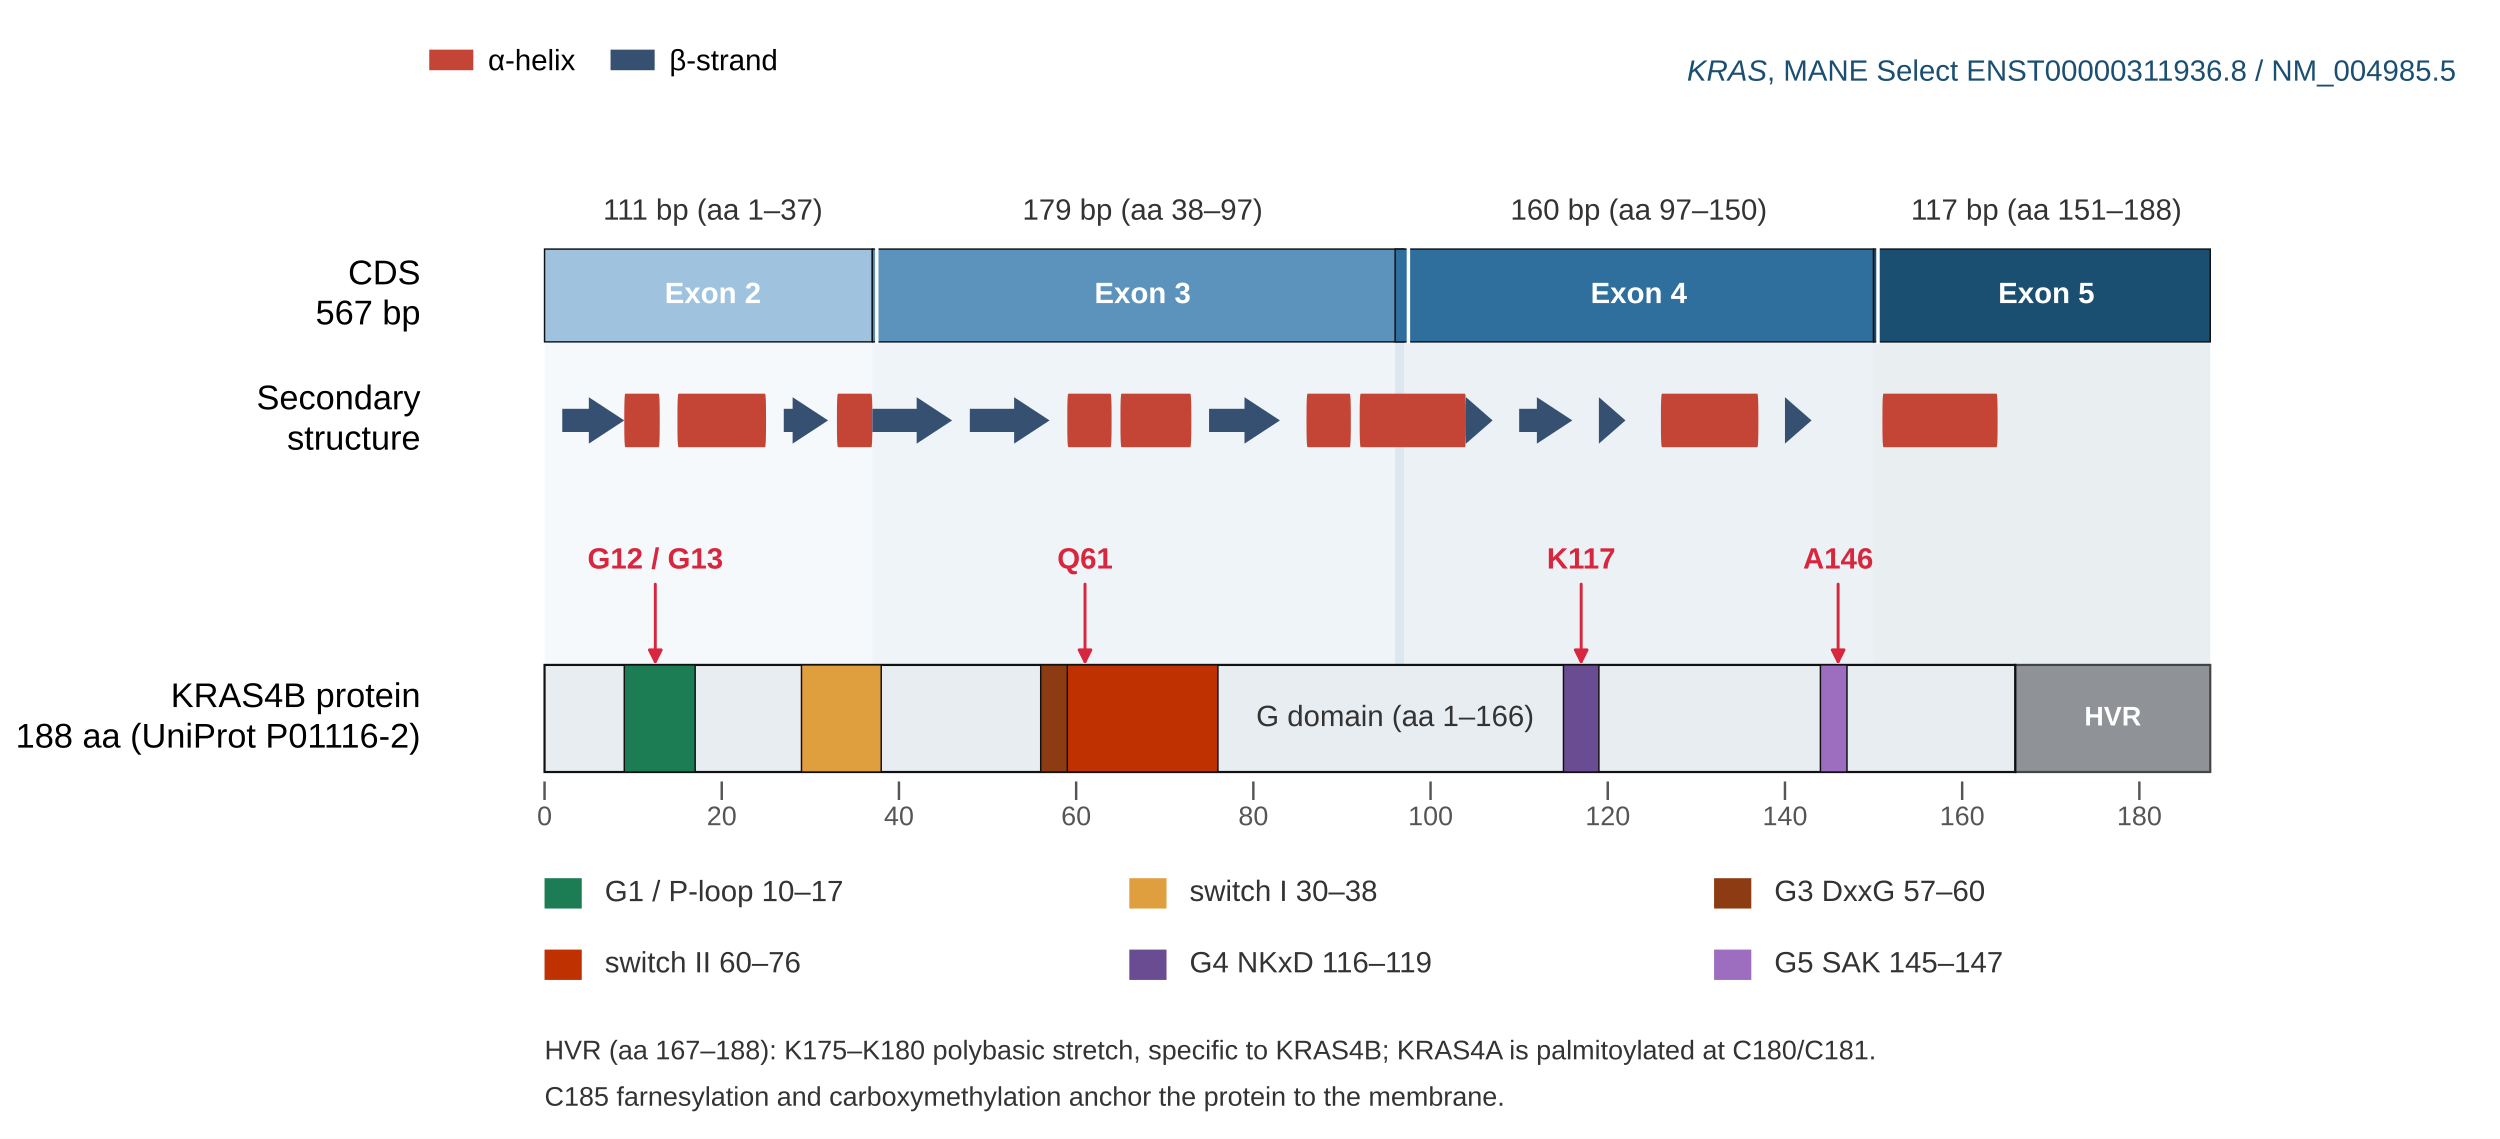
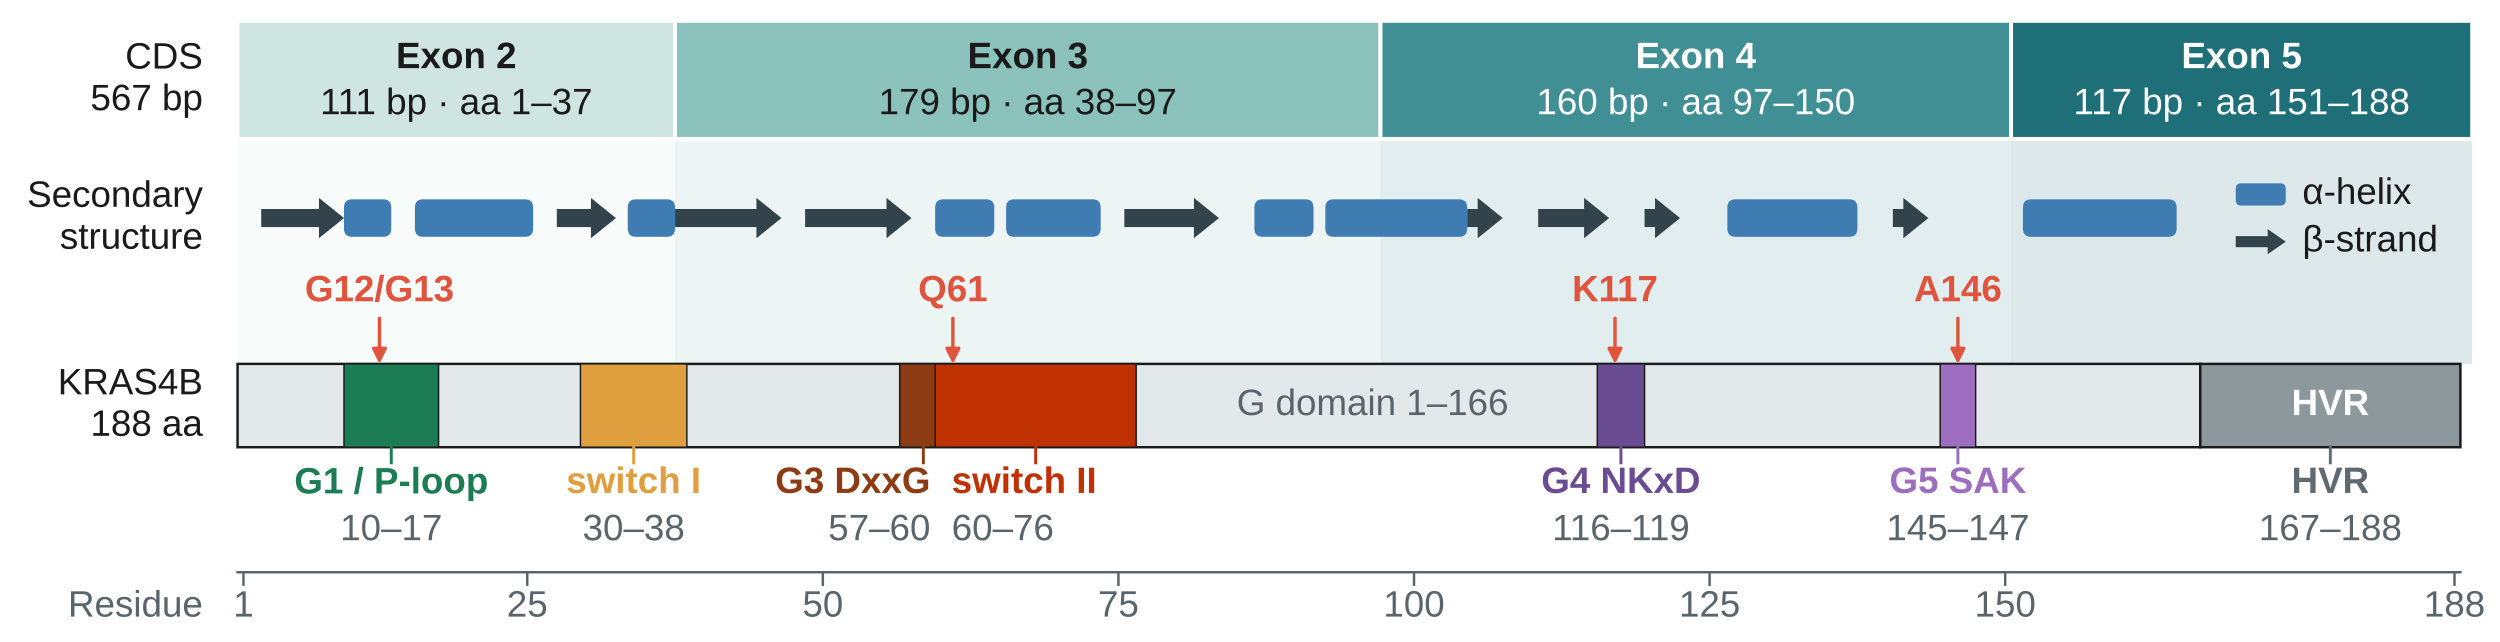
- <svg xmlns="http://www.w3.org/2000/svg" width="510.236pt" height="232.441pt" viewBox="0 0 510.236 232.441" version="1.1">
+ <svg xmlns="http://www.w3.org/2000/svg" width="510.236pt" height="130.961pt" viewBox="0 0 510.236 130.961" version="1.1">
  <defs>
    <style type="text/css">*{stroke-linejoin: round; stroke-linecap: butt}</style>
  </defs>
  <g id="figure_1">
    <g id="patch_1">
-       <path d="M 0 232.441  L 510.236 232.441  L 510.236 0  L 0 0  z " style="fill: #ffffff" />
+       <path d="M 0 130.961  L 510.236 130.961  L 510.236 0  L 0 0  z " style="fill: #ffffff" />
    </g>
    <g id="axes_1">
      <g id="patch_2">
-         <path d="M 111.138 69.778  L 178.045 69.778  L 178.045 50.837  L 111.138 50.837  z " clip-path="url(#pcead708396)" style="fill: #9fc3de; stroke: #111111; stroke-width: 0.3; stroke-linejoin: miter" />
+         <path d="M 48.486 28.346  L 137.772 28.346  L 137.772 74.268  L 48.486 74.268  z " clip-path="url(#p34d4dc06d6)" style="fill: #cfe5e2; opacity: 0.16" />
      </g>
      <g id="patch_3">
-         <path d="M 178.045 69.778  L 286.544 69.778  L 286.544 50.837  L 178.045 50.837  z " clip-path="url(#pcead708396)" style="fill: #5b93bd; stroke: #111111; stroke-width: 0.3; stroke-linejoin: miter" />
+         <path d="M 137.772 28.346  L 281.755 28.346  L 281.755 74.268  L 137.772 74.268  z " clip-path="url(#p34d4dc06d6)" style="fill: #8cc2bc; opacity: 0.16" />
      </g>
      <g id="patch_4">
-         <path d="M 284.735 69.778  L 382.384 69.778  L 382.384 50.837  L 284.735 50.837  z " clip-path="url(#pcead708396)" style="fill: #2e6f9e; stroke: #111111; stroke-width: 0.3; stroke-linejoin: miter" />
+         <path d="M 281.755 28.346  L 410.455 28.346  L 410.455 74.268  L 281.755 74.268  z " clip-path="url(#p34d4dc06d6)" style="fill: #3f8f95; opacity: 0.16" />
      </g>
      <g id="patch_5">
-         <path d="M 382.384 69.778  L 451.1 69.778  L 451.1 50.837  L 382.384 50.837  z " clip-path="url(#pcead708396)" style="fill: #1b4f72; stroke: #111111; stroke-width: 0.3; stroke-linejoin: miter" />
+         <path d="M 410.455 28.346  L 504.567 28.346  L 504.567 74.268  L 410.455 74.268  z " clip-path="url(#p34d4dc06d6)" style="fill: #1f6f78; opacity: 0.16" />
      </g>
      <g id="patch_6">
-         <path d="M 111.138 69.778  L 178.045 69.778  L 178.045 135.708  L 111.138 135.708  z " clip-path="url(#pcead708396)" style="fill: #9fc3de; opacity: 0.1" />
+         <path d="M 48.486 4.252  L 137.772 4.252  L 137.772 28.346  L 48.486 28.346  z " clip-path="url(#p34d4dc06d6)" style="fill: #cfe5e2; stroke: #ffffff; stroke-width: 0.8; stroke-linejoin: miter" />
      </g>
      <g id="patch_7">
-         <path d="M 178.045 69.778  L 286.544 69.778  L 286.544 135.708  L 178.045 135.708  z " clip-path="url(#pcead708396)" style="fill: #5b93bd; opacity: 0.1" />
+         <path d="M 137.772 4.252  L 281.755 4.252  L 281.755 28.346  L 137.772 28.346  z " clip-path="url(#p34d4dc06d6)" style="fill: #8cc2bc; stroke: #ffffff; stroke-width: 0.8; stroke-linejoin: miter" />
      </g>
      <g id="patch_8">
-         <path d="M 284.735 69.778  L 382.384 69.778  L 382.384 135.708  L 284.735 135.708  z " clip-path="url(#pcead708396)" style="fill: #2e6f9e; opacity: 0.1" />
+         <path d="M 281.755 4.252  L 410.455 4.252  L 410.455 28.346  L 281.755 28.346  z " clip-path="url(#p34d4dc06d6)" style="fill: #3f8f95; stroke: #ffffff; stroke-width: 0.8; stroke-linejoin: miter" />
      </g>
      <g id="patch_9">
-         <path d="M 382.384 69.778  L 451.1 69.778  L 451.1 135.708  L 382.384 135.708  z " clip-path="url(#pcead708396)" style="fill: #1b4f72; opacity: 0.1" />
+         <path d="M 410.455 4.252  L 504.567 4.252  L 504.567 28.346  L 410.455 28.346  z " clip-path="url(#p34d4dc06d6)" style="fill: #1f6f78; stroke: #ffffff; stroke-width: 0.8; stroke-linejoin: miter" />
      </g>
      <g id="patch_10">
-         <path d="M 127.412 85.805  L 120.179 90.541  L 120.179 88.173  L 114.754 88.173  L 114.754 83.438  L 120.179 83.438  L 120.179 81.07  z " clip-path="url(#pcead708396)" style="fill: #355070" />
+         <path d="M 70.204 44.504  L 65.102 40.394  L 65.102 42.661  L 53.312 42.661  L 53.312 46.346  L 65.102 46.346  L 65.102 48.614  z " clip-path="url(#p34d4dc06d6)" style="fill: #33434c" />
      </g>
      <g id="patch_11">
-         <path d="M 127.629 91.269  L 134.429 91.269  Q 134.646 91.269 134.646 86.898  L 134.646 84.712  Q 134.646 80.341 134.429 80.341  L 127.629 80.341  Q 127.412 80.341 127.412 84.712  L 127.412 86.898  Q 127.412 91.269 127.629 91.269  z " clip-path="url(#pcead708396)" style="fill: #c44536" />
+         <path d="M 71.905 40.677  L 78.156 40.677  Q 79.857 40.677 79.857 42.378  L 79.857 46.63  Q 79.857 48.331 78.156 48.331  L 71.905 48.331  Q 70.204 48.331 70.204 46.63  L 70.204 42.378  Q 70.204 40.677 71.905 40.677  z " clip-path="url(#p34d4dc06d6)" style="fill: #3e7cb1" />
      </g>
      <g id="patch_12">
-         <path d="M 138.479 91.269  L 156.128 91.269  Q 156.345 91.269 156.345 86.898  L 156.345 84.712  Q 156.345 80.341 156.128 80.341  L 138.479 80.341  Q 138.262 80.341 138.262 84.712  L 138.262 86.898  Q 138.262 91.269 138.479 91.269  z " clip-path="url(#pcead708396)" style="fill: #c44536" />
+         <path d="M 86.384 40.677  L 107.113 40.677  Q 108.814 40.677 108.814 42.378  L 108.814 46.63  Q 108.814 48.331 107.113 48.331  L 86.384 48.331  Q 84.683 48.331 84.683 46.63  L 84.683 42.378  Q 84.683 40.677 86.384 40.677  z " clip-path="url(#p34d4dc06d6)" style="fill: #3e7cb1" />
      </g>
      <g id="patch_13">
-         <path d="M 169.004 85.805  L 161.77 90.541  L 161.77 88.173  L 159.962 88.173  L 159.962 83.438  L 161.77 83.438  L 161.77 81.07  z " clip-path="url(#pcead708396)" style="fill: #355070" />
+         <path d="M 125.706 44.504  L 120.604 40.394  L 120.604 42.661  L 113.64 42.661  L 113.64 46.346  L 120.604 46.346  L 120.604 48.614  z " clip-path="url(#p34d4dc06d6)" style="fill: #33434c" />
      </g>
      <g id="patch_14">
-         <path d="M 171.029 91.269  L 177.828 91.269  Q 178.045 91.269 178.045 86.898  L 178.045 84.712  Q 178.045 80.341 177.828 80.341  L 171.029 80.341  Q 170.812 80.341 170.812 84.712  L 170.812 86.898  Q 170.812 91.269 171.029 91.269  z " clip-path="url(#pcead708396)" style="fill: #c44536" />
+         <path d="M 129.82 40.677  L 136.071 40.677  Q 137.772 40.677 137.772 42.378  L 137.772 46.63  Q 137.772 48.331 136.071 48.331  L 129.82 48.331  Q 128.119 48.331 128.119 46.63  L 128.119 42.378  Q 128.119 40.677 129.82 40.677  z " clip-path="url(#p34d4dc06d6)" style="fill: #3e7cb1" />
      </g>
      <g id="patch_15">
-         <path d="M 194.32 85.805  L 187.087 90.541  L 187.087 88.173  L 178.045 88.173  L 178.045 83.438  L 187.087 83.438  L 187.087 81.07  z " clip-path="url(#pcead708396)" style="fill: #355070" />
+         <path d="M 159.49 44.504  L 154.387 40.394  L 154.387 42.661  L 137.772 42.661  L 137.772 46.346  L 154.387 46.346  L 154.387 48.614  z " clip-path="url(#p34d4dc06d6)" style="fill: #33434c" />
      </g>
      <g id="patch_16">
-         <path d="M 214.211 85.805  L 206.978 90.541  L 206.978 88.173  L 197.936 88.173  L 197.936 83.438  L 206.978 83.438  L 206.978 81.07  z " clip-path="url(#pcead708396)" style="fill: #355070" />
+         <path d="M 186.034 44.504  L 180.932 40.394  L 180.932 42.661  L 164.316 42.661  L 164.316 46.346  L 180.932 46.346  L 180.932 48.614  z " clip-path="url(#p34d4dc06d6)" style="fill: #33434c" />
      </g>
      <g id="patch_17">
-         <path d="M 218.045 91.269  L 226.652 91.269  Q 226.869 91.269 226.869 86.898  L 226.869 84.712  Q 226.869 80.341 226.652 80.341  L 218.045 80.341  Q 217.828 80.341 217.828 84.712  L 217.828 86.898  Q 217.828 91.269 218.045 91.269  z " clip-path="url(#pcead708396)" style="fill: #c44536" />
+         <path d="M 192.561 40.677  L 201.225 40.677  Q 202.926 40.677 202.926 42.378  L 202.926 46.63  Q 202.926 48.331 201.225 48.331  L 192.561 48.331  Q 190.86 48.331 190.86 46.63  L 190.86 42.378  Q 190.86 40.677 192.561 40.677  z " clip-path="url(#p34d4dc06d6)" style="fill: #3e7cb1" />
      </g>
      <g id="patch_18">
-         <path d="M 228.895 91.269  L 242.927 91.269  Q 243.144 91.269 243.144 86.898  L 243.144 84.712  Q 243.144 80.341 242.927 80.341  L 228.895 80.341  Q 228.678 80.341 228.678 84.712  L 228.678 86.898  Q 228.678 91.269 228.895 91.269  z " clip-path="url(#pcead708396)" style="fill: #c44536" />
+         <path d="M 207.04 40.677  L 222.943 40.677  Q 224.644 40.677 224.644 42.378  L 224.644 46.63  Q 224.644 48.331 222.943 48.331  L 207.04 48.331  Q 205.339 48.331 205.339 46.63  L 205.339 42.378  Q 205.339 40.677 207.04 40.677  z " clip-path="url(#p34d4dc06d6)" style="fill: #3e7cb1" />
      </g>
      <g id="patch_19">
-         <path d="M 261.227 85.805  L 253.994 90.541  L 253.994 88.173  L 246.761 88.173  L 246.761 83.438  L 253.994 83.438  L 253.994 81.07  z " clip-path="url(#pcead708396)" style="fill: #355070" />
+         <path d="M 248.775 44.504  L 243.673 40.394  L 243.673 42.661  L 229.47 42.661  L 229.47 46.346  L 243.673 46.346  L 243.673 48.614  z " clip-path="url(#p34d4dc06d6)" style="fill: #33434c" />
      </g>
      <g id="patch_20">
-         <path d="M 266.869 91.269  L 275.477 91.269  Q 275.694 91.269 275.694 86.898  L 275.694 84.712  Q 275.694 80.341 275.477 80.341  L 266.869 80.341  Q 266.652 80.341 266.652 84.712  L 266.652 86.898  Q 266.652 91.269 266.869 91.269  z " clip-path="url(#pcead708396)" style="fill: #c44536" />
+         <path d="M 257.716 40.677  L 266.38 40.677  Q 268.08 40.677 268.08 42.378  L 268.08 46.63  Q 268.08 48.331 266.38 48.331  L 257.716 48.331  Q 256.015 48.331 256.015 46.63  L 256.015 42.378  Q 256.015 40.677 257.716 40.677  z " clip-path="url(#p34d4dc06d6)" style="fill: #3e7cb1" />
      </g>
      <g id="patch_21">
-         <path d="M 277.719 91.269  L 298.985 91.269  Q 299.202 91.269 299.202 86.898  L 299.202 84.712  Q 299.202 80.341 298.985 80.341  L 277.719 80.341  Q 277.502 80.341 277.502 84.712  L 277.502 86.898  Q 277.502 91.269 277.719 91.269  z " clip-path="url(#pcead708396)" style="fill: #c44536" />
+         <path d="M 272.194 40.677  L 297.75 40.677  Q 299.451 40.677 299.451 42.378  L 299.451 46.63  Q 299.451 48.331 297.75 48.331  L 272.194 48.331  Q 270.494 48.331 270.494 46.63  L 270.494 42.378  Q 270.494 40.677 272.194 40.677  z " clip-path="url(#p34d4dc06d6)" style="fill: #3e7cb1" />
      </g>
      <g id="patch_22">
-         <path d="M 304.627 85.805  L 299.202 90.541  L 299.202 88.173  L 299.202 88.173  L 299.202 83.438  L 299.202 83.438  L 299.202 81.07  z " clip-path="url(#pcead708396)" style="fill: #355070" />
+         <path d="M 306.691 44.504  L 301.588 40.394  L 301.588 42.661  L 299.451 42.661  L 299.451 46.346  L 301.588 46.346  L 301.588 48.614  z " clip-path="url(#p34d4dc06d6)" style="fill: #33434c" />
      </g>
      <g id="patch_23">
-         <path d="M 320.901 85.805  L 313.668 90.541  L 313.668 88.173  L 310.052 88.173  L 310.052 83.438  L 313.668 83.438  L 313.668 81.07  z " clip-path="url(#pcead708396)" style="fill: #355070" />
+         <path d="M 328.409 44.504  L 323.306 40.394  L 323.306 42.661  L 313.93 42.661  L 313.93 46.346  L 323.306 46.346  L 323.306 48.614  z " clip-path="url(#p34d4dc06d6)" style="fill: #33434c" />
      </g>
      <g id="patch_24">
-         <path d="M 331.751 85.805  L 326.326 90.541  L 326.326 88.173  L 326.326 88.173  L 326.326 83.438  L 326.326 83.438  L 326.326 81.07  z " clip-path="url(#pcead708396)" style="fill: #355070" />
+         <path d="M 342.887 44.504  L 337.785 40.394  L 337.785 42.661  L 335.648 42.661  L 335.648 46.346  L 337.785 46.346  L 337.785 48.614  z " clip-path="url(#p34d4dc06d6)" style="fill: #33434c" />
      </g>
      <g id="patch_25">
-         <path d="M 339.202 91.269  L 358.659 91.269  Q 358.876 91.269 358.876 86.898  L 358.876 84.712  Q 358.876 80.341 358.659 80.341  L 339.202 80.341  Q 338.985 80.341 338.985 84.712  L 338.985 86.898  Q 338.985 91.269 339.202 91.269  z " clip-path="url(#pcead708396)" style="fill: #c44536" />
+         <path d="M 354.241 40.677  L 377.384 40.677  Q 379.084 40.677 379.084 42.378  L 379.084 46.63  Q 379.084 48.331 377.384 48.331  L 354.241 48.331  Q 352.54 48.331 352.54 46.63  L 352.54 42.378  Q 352.54 40.677 354.241 40.677  z " clip-path="url(#p34d4dc06d6)" style="fill: #3e7cb1" />
      </g>
      <g id="patch_26">
-         <path d="M 369.726 85.805  L 364.301 90.541  L 364.301 88.173  L 364.301 88.173  L 364.301 83.438  L 364.301 83.438  L 364.301 81.07  z " clip-path="url(#pcead708396)" style="fill: #355070" />
+         <path d="M 393.563 44.504  L 388.461 40.394  L 388.461 42.661  L 386.324 42.661  L 386.324 46.346  L 388.461 46.346  L 388.461 48.614  z " clip-path="url(#p34d4dc06d6)" style="fill: #33434c" />
      </g>
      <g id="patch_27">
-         <path d="M 384.409 91.269  L 407.483 91.269  Q 407.7 91.269 407.7 86.898  L 407.7 84.712  Q 407.7 80.341 407.483 80.341  L 384.409 80.341  Q 384.192 80.341 384.192 84.712  L 384.192 86.898  Q 384.192 91.269 384.409 91.269  z " clip-path="url(#pcead708396)" style="fill: #c44536" />
+         <path d="M 414.569 40.677  L 442.538 40.677  Q 444.239 40.677 444.239 42.378  L 444.239 46.63  Q 444.239 48.331 442.538 48.331  L 414.569 48.331  Q 412.868 48.331 412.868 46.63  L 412.868 42.378  Q 412.868 40.677 414.569 40.677  z " clip-path="url(#p34d4dc06d6)" style="fill: #3e7cb1" />
      </g>
      <g id="patch_28">
-         <path d="M 111.138 157.563  L 411.317 157.563  L 411.317 135.708  L 111.138 135.708  z " clip-path="url(#pcead708396)" style="fill: #e8edf1; stroke: #111111; stroke-width: 0.45; stroke-linejoin: miter" />
+         <path d="M 457.438 37.417  L 465.375 37.417  Q 466.509 37.417 466.509 38.551  L 466.509 40.819  Q 466.509 41.953 465.375 41.953  L 457.438 41.953  Q 456.304 41.953 456.304 40.819  L 456.304 38.551  Q 456.304 37.417 457.438 37.417  z " clip-path="url(#p34d4dc06d6)" style="fill: #3e7cb1" />
      </g>
      <g id="patch_29">
-         <path d="M 411.317 157.563  L 451.1 157.563  L 451.1 135.708  L 411.317 135.708  z " clip-path="url(#pcead708396)" style="fill: #6f7378; opacity: 0.78; stroke: #111111; stroke-width: 0.45; stroke-linejoin: miter" />
+         <path d="M 466.509 49.323  L 462.824 46.772  L 462.824 48.189  L 456.304 48.189  L 456.304 50.457  L 462.824 50.457  L 462.824 51.874  z " clip-path="url(#p34d4dc06d6)" style="fill: #33434c" />
      </g>
      <g id="patch_30">
-         <path d="M 127.412 157.563  L 141.879 157.563  L 141.879 135.708  L 127.412 135.708  z " clip-path="url(#pcead708396)" style="fill: #1c7c54; stroke: #111111; stroke-width: 0.3; stroke-linejoin: miter" />
+         <path d="M 48.486 74.268  L 449.065 74.268  L 449.065 91.276  L 48.486 91.276  z " clip-path="url(#p34d4dc06d6)" style="fill: #e3e8ea; stroke: #1a1a1a; stroke-width: 0.5; stroke-linejoin: miter" />
      </g>
      <g id="patch_31">
-         <path d="M 163.579 157.563  L 179.853 157.563  L 179.853 135.708  L 163.579 135.708  z " clip-path="url(#pcead708396)" style="fill: #e09f3e; stroke: #111111; stroke-width: 0.3; stroke-linejoin: miter" />
+         <path d="M 449.065 74.268  L 502.154 74.268  L 502.154 91.276  L 449.065 91.276  z " clip-path="url(#p34d4dc06d6)" style="fill: #8c989c; stroke: #1a1a1a; stroke-width: 0.5; stroke-linejoin: miter" />
      </g>
      <g id="patch_32">
-         <path d="M 212.403 157.563  L 219.636 157.563  L 219.636 135.708  L 212.403 135.708  z " clip-path="url(#pcead708396)" style="fill: #8c3b12; stroke: #111111; stroke-width: 0.3; stroke-linejoin: miter" />
+         <path d="M 70.204 74.268  L 89.509 74.268  L 89.509 91.276  L 70.204 91.276  z " clip-path="url(#p34d4dc06d6)" style="fill: #1c7c54; stroke: #1a1a1a; stroke-width: 0.3; stroke-linejoin: miter" />
      </g>
      <g id="patch_33">
-         <path d="M 217.828 157.563  L 248.569 157.563  L 248.569 135.708  L 217.828 135.708  z " clip-path="url(#pcead708396)" style="fill: #bf3100; stroke: #111111; stroke-width: 0.3; stroke-linejoin: miter" />
+         <path d="M 118.467 74.268  L 140.185 74.268  L 140.185 91.276  L 118.467 91.276  z " clip-path="url(#p34d4dc06d6)" style="fill: #e09f3e; stroke: #1a1a1a; stroke-width: 0.3; stroke-linejoin: miter" />
      </g>
      <g id="patch_34">
-         <path d="M 319.093 157.563  L 326.326 157.563  L 326.326 135.708  L 319.093 135.708  z " clip-path="url(#pcead708396)" style="fill: #6a4c93; stroke: #111111; stroke-width: 0.3; stroke-linejoin: miter" />
+         <path d="M 183.621 74.268  L 193.274 74.268  L 193.274 91.276  L 183.621 91.276  z " clip-path="url(#p34d4dc06d6)" style="fill: #8c3b12; stroke: #1a1a1a; stroke-width: 0.3; stroke-linejoin: miter" />
      </g>
      <g id="patch_35">
-         <path d="M 371.534 157.563  L 376.959 157.563  L 376.959 135.708  L 371.534 135.708  z " clip-path="url(#pcead708396)" style="fill: #9d6dbf; stroke: #111111; stroke-width: 0.3; stroke-linejoin: miter" />
+         <path d="M 190.86 74.268  L 231.884 74.268  L 231.884 91.276  L 190.86 91.276  z " clip-path="url(#p34d4dc06d6)" style="fill: #bf3100; stroke: #1a1a1a; stroke-width: 0.3; stroke-linejoin: miter" />
      </g>
      <g id="patch_36">
-         <path d="M 111.138 185.429  L 118.733 185.429  L 118.733 179.236  L 111.138 179.236  z " clip-path="url(#pcead708396)" style="fill: #1c7c54" />
+         <path d="M 325.996 74.268  L 335.648 74.268  L 335.648 91.276  L 325.996 91.276  z " clip-path="url(#p34d4dc06d6)" style="fill: #6a4c93; stroke: #1a1a1a; stroke-width: 0.3; stroke-linejoin: miter" />
      </g>
      <g id="patch_37">
-         <path d="M 230.486 185.429  L 238.081 185.429  L 238.081 179.236  L 230.486 179.236  z " clip-path="url(#pcead708396)" style="fill: #e09f3e" />
+         <path d="M 395.976 74.268  L 403.216 74.268  L 403.216 91.276  L 395.976 91.276  z " clip-path="url(#p34d4dc06d6)" style="fill: #9d6dbf; stroke: #1a1a1a; stroke-width: 0.3; stroke-linejoin: miter" />
+       </g>
+       <g id="line2d_1">
+         <path d="M 79.857 91.276  L 79.857 94.45  " clip-path="url(#p34d4dc06d6)" style="fill: none; stroke: #1c7c54; stroke-width: 0.6; stroke-linecap: square" />
+       </g>
+       <g id="line2d_2">
+         <path d="M 129.326 91.276  L 129.326 94.45  " clip-path="url(#p34d4dc06d6)" style="fill: none; stroke: #e09f3e; stroke-width: 0.6; stroke-linecap: square" />
+       </g>
+       <g id="line2d_3">
+         <path d="M 188.447 91.276  L 188.447 94.45  " clip-path="url(#p34d4dc06d6)" style="fill: none; stroke: #8c3b12; stroke-width: 0.6; stroke-linecap: square" />
+       </g>
+       <g id="line2d_4">
+         <path d="M 211.372 91.276  L 211.372 94.45  " clip-path="url(#p34d4dc06d6)" style="fill: none; stroke: #bf3100; stroke-width: 0.6; stroke-linecap: square" />
+       </g>
+       <g id="line2d_5">
+         <path d="M 330.822 91.276  L 330.822 94.45  " clip-path="url(#p34d4dc06d6)" style="fill: none; stroke: #6a4c93; stroke-width: 0.6; stroke-linecap: square" />
+       </g>
+       <g id="line2d_6">
+         <path d="M 399.596 91.276  L 399.596 94.45  " clip-path="url(#p34d4dc06d6)" style="fill: none; stroke: #9d6dbf; stroke-width: 0.6; stroke-linecap: square" />
+       </g>
+       <g id="line2d_7">
+         <path d="M 475.609 91.276  L 475.609 94.45  " clip-path="url(#p34d4dc06d6)" style="fill: none; stroke: #5e6a70; stroke-width: 0.6; stroke-linecap: square" />
+       </g>
+       <g id="line2d_8">
+         <path d="M 48.486 116.787  L 502.154 116.787  " clip-path="url(#p34d4dc06d6)" style="fill: none; stroke: #59656b; stroke-width: 0.5; stroke-linecap: square" />
+       </g>
+       <g id="line2d_9">
+         <path d="M 49.692 116.787  L 49.692 119.339  " clip-path="url(#p34d4dc06d6)" style="fill: none; stroke: #59656b; stroke-width: 0.5; stroke-linecap: square" />
+       </g>
+       <g id="line2d_10">
+         <path d="M 107.608 116.787  L 107.608 119.339  " clip-path="url(#p34d4dc06d6)" style="fill: none; stroke: #59656b; stroke-width: 0.5; stroke-linecap: square" />
+       </g>
+       <g id="line2d_11">
+         <path d="M 167.936 116.787  L 167.936 119.339  " clip-path="url(#p34d4dc06d6)" style="fill: none; stroke: #59656b; stroke-width: 0.5; stroke-linecap: square" />
+       </g>
+       <g id="line2d_12">
+         <path d="M 228.264 116.787  L 228.264 119.339  " clip-path="url(#p34d4dc06d6)" style="fill: none; stroke: #59656b; stroke-width: 0.5; stroke-linecap: square" />
+       </g>
+       <g id="line2d_13">
+         <path d="M 288.592 116.787  L 288.592 119.339  " clip-path="url(#p34d4dc06d6)" style="fill: none; stroke: #59656b; stroke-width: 0.5; stroke-linecap: square" />
+       </g>
+       <g id="line2d_14">
+         <path d="M 348.92 116.787  L 348.92 119.339  " clip-path="url(#p34d4dc06d6)" style="fill: none; stroke: #59656b; stroke-width: 0.5; stroke-linecap: square" />
+       </g>
+       <g id="line2d_15">
+         <path d="M 409.248 116.787  L 409.248 119.339  " clip-path="url(#p34d4dc06d6)" style="fill: none; stroke: #59656b; stroke-width: 0.5; stroke-linecap: square" />
+       </g>
+       <g id="line2d_16">
+         <path d="M 500.947 116.787  L 500.947 119.339  " clip-path="url(#p34d4dc06d6)" style="fill: none; stroke: #59656b; stroke-width: 0.5; stroke-linecap: square" />
+       </g>
+       <g id="text_1">
+         <text style="fill: #1a1a1a; font: 700 7.5px 'Arial', 'Helvetica', 'DejaVu Sans'; text-anchor: middle" x="93.129" y="13.906" transform="rotate(-0 93.12876 13.90634)">Exon 2</text>
+       </g>
+       <g id="text_2">
+         <text style="fill: #1a1a1a; font: 7.5px 'Arial', 'Helvetica', 'DejaVu Sans'; text-anchor: middle" x="93.129" y="23.309" transform="rotate(-0 93.12876 23.30906)">111 bp · aa 1–37</text>
+       </g>
+       <g id="text_3">
+         <text style="fill: #1a1a1a; font: 700 7.5px 'Arial', 'Helvetica', 'DejaVu Sans'; text-anchor: middle" x="209.763" y="13.906" transform="rotate(-0 209.7632 13.90634)">Exon 3</text>
+       </g>
+       <g id="text_4">
+         <text style="fill: #1a1a1a; font: 7.5px 'Arial', 'Helvetica', 'DejaVu Sans'; text-anchor: middle" x="209.763" y="23.309" transform="rotate(-0 209.7632 23.30906)">179 bp · aa 38–97</text>
+       </g>
+       <g id="text_5">
+         <text style="fill: #ffffff; font: 700 7.5px 'Arial', 'Helvetica', 'DejaVu Sans'; text-anchor: middle" x="346.105" y="13.906" transform="rotate(-0 346.1049 13.90634)">Exon 4</text>
+       </g>
+       <g id="text_6">
+         <text style="fill: #ffffff; font: 7.5px 'Arial', 'Helvetica', 'DejaVu Sans'; text-anchor: middle" x="346.105" y="23.309" transform="rotate(-0 346.1049 23.30906)">160 bp · aa 97–150</text>
+       </g>
+       <g id="text_7">
+         <text style="fill: #ffffff; font: 700 7.5px 'Arial', 'Helvetica', 'DejaVu Sans'; text-anchor: middle" x="457.511" y="13.906" transform="rotate(-0 457.511 13.90634)">Exon 5</text>
+       </g>
+       <g id="text_8">
+         <text style="fill: #ffffff; font: 7.5px 'Arial', 'Helvetica', 'DejaVu Sans'; text-anchor: middle" x="457.511" y="23.309" transform="rotate(-0 457.511 23.30906)">117 bp · aa 151–188</text>
+       </g>
+       <g id="text_9">
+         <text style="fill: #1a1a1a; font: 7.5px 'Arial', 'Helvetica', 'DejaVu Sans'" transform="translate(25.56374 13.98886)">CDS</text>
+         <text style="fill: #1a1a1a; font: 7.5px 'Arial', 'Helvetica', 'DejaVu Sans'" transform="translate(18.46218 22.4873)">567 bp</text>
+       </g>
+       <g id="text_10">
+         <text style="fill: #1a1a1a; font: 7.5px 'Arial', 'Helvetica', 'DejaVu Sans'" transform="translate(5.545776 42.20982)">Secondary</text>
+         <text style="fill: #1a1a1a; font: 7.5px 'Arial', 'Helvetica', 'DejaVu Sans'" transform="translate(12.22546 50.7672)">structure</text>
+       </g>
+       <g id="text_11">
+         <text style="fill: #1a1a1a; font: 7.5px 'Arial', 'Helvetica', 'DejaVu Sans'; text-anchor: start" x="469.911" y="41.624" transform="rotate(-0 469.9107 41.62391)">α-helix</text>
+       </g>
+       <g id="text_12">
+         <text style="fill: #1a1a1a; font: 7.5px 'Arial', 'Helvetica', 'DejaVu Sans'; text-anchor: start" x="469.911" y="51.307" transform="rotate(-0 469.9107 51.30741)">β-strand</text>
+       </g>
+       <g id="text_13">
+         <text style="fill: #ffffff; font: 700 7.5px 'Arial', 'Helvetica', 'DejaVu Sans'; text-anchor: middle" x="475.609" y="84.716" transform="rotate(-0 475.6094 84.71579)">HVR</text>
+       </g>
+       <g id="text_14">
+         <text style="fill: #59656b; font: 7.5px 'Arial', 'Helvetica', 'DejaVu Sans'; text-anchor: middle" x="280.146" y="84.711" transform="rotate(-0 280.1461 84.71052)">G domain 1–166</text>
+       </g>
+       <g id="text_15">
+         <text style="fill: #1a1a1a; font: 7.5px 'Arial', 'Helvetica', 'DejaVu Sans'" transform="translate(11.80124 80.47577)">KRAS4B</text>
+         <text style="fill: #1a1a1a; font: 7.5px 'Arial', 'Helvetica', 'DejaVu Sans'" transform="translate(18.46218 88.94527)">188 aa</text>
+       </g>
+       <g id="text_16">
+         <text style="fill: #1c7c54; font: 700 7.5px 'Arial', 'Helvetica', 'DejaVu Sans'; text-anchor: middle" x="79.857" y="100.704" transform="rotate(-0 79.85656 100.7039)">G1 / P-loop</text>
+       </g>
+       <g id="text_17">
+         <text style="fill: #59656b; font: 7.5px 'Arial', 'Helvetica', 'DejaVu Sans'; text-anchor: middle" x="79.857" y="110.25" transform="rotate(-0 79.85656 110.2502)">10–17</text>
+       </g>
+       <g id="text_18">
+         <text style="fill: #e09f3e; font: 700 7.5px 'Arial', 'Helvetica', 'DejaVu Sans'; text-anchor: middle" x="129.326" y="100.612" transform="rotate(-0 129.3257 100.6125)">switch I</text>
+       </g>
+       <g id="text_19">
+         <text style="fill: #59656b; font: 7.5px 'Arial', 'Helvetica', 'DejaVu Sans'; text-anchor: middle" x="129.326" y="110.25" transform="rotate(-0 129.3257 110.2502)">30–38</text>
+       </g>
+       <g id="text_20">
+         <text style="fill: #8c3b12; font: 700 7.5px 'Arial', 'Helvetica', 'DejaVu Sans'; text-anchor: end" x="189.895" y="100.612" transform="rotate(-0 189.8952 100.6125)">G3 DxxG</text>
+       </g>
+       <g id="text_21">
+         <text style="fill: #59656b; font: 7.5px 'Arial', 'Helvetica', 'DejaVu Sans'; text-anchor: end" x="189.895" y="110.25" transform="rotate(-0 189.8952 110.2502)">57–60</text>
+       </g>
+       <g id="text_22">
+         <text style="fill: #bf3100; font: 700 7.5px 'Arial', 'Helvetica', 'DejaVu Sans'; text-anchor: start" x="194.239" y="100.612" transform="rotate(-0 194.2388 100.6125)">switch II</text>
+       </g>
+       <g id="text_23">
+         <text style="fill: #59656b; font: 7.5px 'Arial', 'Helvetica', 'DejaVu Sans'; text-anchor: start" x="194.239" y="110.25" transform="rotate(-0 194.2388 110.2502)">60–76</text>
+       </g>
+       <g id="text_24">
+         <text style="fill: #6a4c93; font: 700 7.5px 'Arial', 'Helvetica', 'DejaVu Sans'; text-anchor: middle" x="330.822" y="100.612" transform="rotate(-0 330.8218 100.6125)">G4 NKxD</text>
+       </g>
+       <g id="text_25">
+         <text style="fill: #59656b; font: 7.5px 'Arial', 'Helvetica', 'DejaVu Sans'; text-anchor: middle" x="330.822" y="110.25" transform="rotate(-0 330.8218 110.2502)">116–119</text>
+       </g>
+       <g id="text_26">
+         <text style="fill: #9d6dbf; font: 700 7.5px 'Arial', 'Helvetica', 'DejaVu Sans'; text-anchor: middle" x="399.596" y="100.612" transform="rotate(-0 399.5959 100.6125)">G5 SAK</text>
+       </g>
+       <g id="text_27">
+         <text style="fill: #59656b; font: 7.5px 'Arial', 'Helvetica', 'DejaVu Sans'; text-anchor: middle" x="399.596" y="110.25" transform="rotate(-0 399.5959 110.2502)">145–147</text>
+       </g>
+       <g id="text_28">
+         <text style="fill: #5e6a70; font: 700 7.5px 'Arial', 'Helvetica', 'DejaVu Sans'; text-anchor: middle" x="475.609" y="100.612" transform="rotate(-0 475.6094 100.6125)">HVR</text>
+       </g>
+       <g id="text_29">
+         <text style="fill: #59656b; font: 7.5px 'Arial', 'Helvetica', 'DejaVu Sans'; text-anchor: middle" x="475.609" y="110.25" transform="rotate(-0 475.6094 110.2502)">167–188</text>
      </g>
      <g id="patch_38">
-         <path d="M 349.834 185.429  L 357.429 185.429  L 357.429 179.236  L 349.834 179.236  z " clip-path="url(#pcead708396)" style="fill: #8c3b12" />
+         <path d="M 77.443 64.973  Q 77.443 69.621 77.443 73.485  " style="fill: none; stroke: #e0533d; stroke-width: 0.7; stroke-linecap: round" />
+         <path d="M 78.643 71.085  L 77.443 73.485  L 76.243 71.085  z " style="fill: #e0533d; stroke: #e0533d; stroke-width: 0.7; stroke-linecap: round" />
+       </g>
+       <g id="text_30">
+         <text style="fill: #e0533d; font: 700 7.5px 'Arial', 'Helvetica', 'DejaVu Sans'; text-anchor: middle" x="77.443" y="61.494" transform="rotate(-0 77.44343 61.49434)">G12/G13</text>
      </g>
      <g id="patch_39">
-         <path d="M 111.138 199.999  L 118.733 199.999  L 118.733 193.807  L 111.138 193.807  z " clip-path="url(#pcead708396)" style="fill: #bf3100" />
+         <path d="M 194.48 64.973  Q 194.48 69.621 194.48 73.485  " style="fill: none; stroke: #e0533d; stroke-width: 0.7; stroke-linecap: round" />
+         <path d="M 195.68 71.085  L 194.48 73.485  L 193.28 71.085  z " style="fill: #e0533d; stroke: #e0533d; stroke-width: 0.7; stroke-linecap: round" />
+       </g>
+       <g id="text_31">
+         <text style="fill: #e0533d; font: 700 7.5px 'Arial', 'Helvetica', 'DejaVu Sans'; text-anchor: middle" x="194.48" y="61.494" transform="rotate(-0 194.4801 61.49434)">Q61</text>
      </g>
      <g id="patch_40">
-         <path d="M 230.486 199.999  L 238.081 199.999  L 238.081 193.807  L 230.486 193.807  z " clip-path="url(#pcead708396)" style="fill: #6a4c93" />
+         <path d="M 329.615 64.973  Q 329.615 69.621 329.615 73.485  " style="fill: none; stroke: #e0533d; stroke-width: 0.7; stroke-linecap: round" />
+         <path d="M 330.815 71.085  L 329.615 73.485  L 328.415 71.085  z " style="fill: #e0533d; stroke: #e0533d; stroke-width: 0.7; stroke-linecap: round" />
+       </g>
+       <g id="text_32">
+         <text style="fill: #e0533d; font: 700 7.5px 'Arial', 'Helvetica', 'DejaVu Sans'; text-anchor: middle" x="329.615" y="61.494" transform="rotate(-0 329.6152 61.49434)">K117</text>
      </g>
      <g id="patch_41">
-         <path d="M 349.834 199.999  L 357.429 199.999  L 357.429 193.807  L 349.834 193.807  z " clip-path="url(#pcead708396)" style="fill: #9d6dbf" />
-       </g>
-       <g id="line2d_1">
-         <path d="M 178.949 69.778  L 178.949 50.837  " clip-path="url(#pcead708396)" style="fill: none; stroke: #ffffff; stroke-width: 0.7; stroke-linecap: square" />
-       </g>
-       <g id="line2d_2">
-         <path d="M 287.448 69.778  L 287.448 50.837  " clip-path="url(#pcead708396)" style="fill: none; stroke: #ffffff; stroke-width: 0.7; stroke-linecap: square" />
-       </g>
-       <g id="line2d_3">
-         <path d="M 383.288 69.778  L 383.288 50.837  " clip-path="url(#pcead708396)" style="fill: none; stroke: #ffffff; stroke-width: 0.7; stroke-linecap: square" />
-       </g>
-       <g id="line2d_4">
-         <path d="M 111.138 159.749  L 111.138 163.027  " clip-path="url(#pcead708396)" style="fill: none; stroke: #555555; stroke-width: 0.5; stroke-linecap: square" />
-       </g>
-       <g id="line2d_5">
-         <path d="M 147.304 159.749  L 147.304 163.027  " clip-path="url(#pcead708396)" style="fill: none; stroke: #555555; stroke-width: 0.5; stroke-linecap: square" />
-       </g>
-       <g id="line2d_6">
-         <path d="M 183.47 159.749  L 183.47 163.027  " clip-path="url(#pcead708396)" style="fill: none; stroke: #555555; stroke-width: 0.5; stroke-linecap: square" />
-       </g>
-       <g id="line2d_7">
-         <path d="M 219.636 159.749  L 219.636 163.027  " clip-path="url(#pcead708396)" style="fill: none; stroke: #555555; stroke-width: 0.5; stroke-linecap: square" />
-       </g>
-       <g id="line2d_8">
-         <path d="M 255.802 159.749  L 255.802 163.027  " clip-path="url(#pcead708396)" style="fill: none; stroke: #555555; stroke-width: 0.5; stroke-linecap: square" />
-       </g>
-       <g id="line2d_9">
-         <path d="M 291.969 159.749  L 291.969 163.027  " clip-path="url(#pcead708396)" style="fill: none; stroke: #555555; stroke-width: 0.5; stroke-linecap: square" />
-       </g>
-       <g id="line2d_10">
-         <path d="M 328.135 159.749  L 328.135 163.027  " clip-path="url(#pcead708396)" style="fill: none; stroke: #555555; stroke-width: 0.5; stroke-linecap: square" />
-       </g>
-       <g id="line2d_11">
-         <path d="M 364.301 159.749  L 364.301 163.027  " clip-path="url(#pcead708396)" style="fill: none; stroke: #555555; stroke-width: 0.5; stroke-linecap: square" />
-       </g>
-       <g id="line2d_12">
-         <path d="M 400.467 159.749  L 400.467 163.027  " clip-path="url(#pcead708396)" style="fill: none; stroke: #555555; stroke-width: 0.5; stroke-linecap: square" />
-       </g>
-       <g id="line2d_13">
-         <path d="M 436.633 159.749  L 436.633 163.027  " clip-path="url(#pcead708396)" style="fill: none; stroke: #555555; stroke-width: 0.5; stroke-linecap: square" />
-       </g>
-       <g id="text_1">
-         <text style="fill: #ffffff; font: 700 6px 'Arial', 'Helvetica', 'DejaVu Sans'; text-anchor: middle" x="145.496" y="61.863" transform="rotate(-0 145.4955 61.86275)">Exon 2</text>
-       </g>
-       <g id="text_2">
-         <text style="fill: #333333; font: 6px 'Arial', 'Helvetica', 'DejaVu Sans'; text-anchor: middle" x="145.496" y="44.839" transform="rotate(-0 145.4955 44.83871)">111 bp  (aa 1–37)</text>
-       </g>
-       <g id="text_3">
-         <text style="fill: #ffffff; font: 700 6px 'Arial', 'Helvetica', 'DejaVu Sans'; text-anchor: middle" x="233.198" y="61.863" transform="rotate(-0 233.1985 61.86275)">Exon 3</text>
-       </g>
-       <g id="text_4">
-         <text style="fill: #333333; font: 6px 'Arial', 'Helvetica', 'DejaVu Sans'; text-anchor: middle" x="233.198" y="44.839" transform="rotate(-0 233.1985 44.83871)">179 bp  (aa 38–97)</text>
-       </g>
-       <g id="text_5">
-         <text style="fill: #ffffff; font: 700 6px 'Arial', 'Helvetica', 'DejaVu Sans'; text-anchor: middle" x="334.464" y="61.863" transform="rotate(-0 334.4638 61.86275)">Exon 4</text>
-       </g>
-       <g id="text_6">
-         <text style="fill: #333333; font: 6px 'Arial', 'Helvetica', 'DejaVu Sans'; text-anchor: middle" x="334.464" y="44.839" transform="rotate(-0 334.4638 44.83871)">160 bp  (aa 97–150)</text>
-       </g>
-       <g id="text_7">
-         <text style="fill: #ffffff; font: 700 6px 'Arial', 'Helvetica', 'DejaVu Sans'; text-anchor: middle" x="417.646" y="61.863" transform="rotate(-0 417.6459 61.86275)">Exon 5</text>
-       </g>
-       <g id="text_8">
-         <text style="fill: #333333; font: 6px 'Arial', 'Helvetica', 'DejaVu Sans'; text-anchor: middle" x="417.646" y="44.839" transform="rotate(-0 417.6459 44.83871)">117 bp  (aa 151–188)</text>
-       </g>
-       <g id="text_9">
-         <text style="font: 7px 'Arial', 'Helvetica', 'DejaVu Sans'" transform="translate(71.0415 58.02533)">CDS</text>
-         <text style="font: 7px 'Arial', 'Helvetica', 'DejaVu Sans'" transform="translate(64.41337 66.20876)">567 bp</text>
-       </g>
-       <g id="text_10">
-         <text style="font: 7px 'Arial', 'Helvetica', 'DejaVu Sans'" transform="translate(52.35806 83.5388)">Secondary</text>
-         <text style="font: 7px 'Arial', 'Helvetica', 'DejaVu Sans'" transform="translate(58.59244 91.77621)">structure</text>
-       </g>
-       <g id="text_11">
-         <text style="fill: #ffffff; font: 700 5.5px 'Arial', 'Helvetica', 'DejaVu Sans'; text-anchor: middle" x="431.208" y="148.061" transform="rotate(-0 431.2083 148.0614)">HVR</text>
-       </g>
-       <g id="text_12">
-         <text style="fill: #333333; font: 6px 'Arial', 'Helvetica', 'DejaVu Sans'; text-anchor: middle" x="284.735" y="148.188" transform="rotate(-0 284.7353 148.1882)">G domain (aa 1–166)</text>
-       </g>
-       <g id="text_13">
-         <text style="font: 7px 'Arial', 'Helvetica', 'DejaVu Sans'" transform="translate(34.8504 144.3117)">KRAS4B protein</text>
-         <text style="font: 7px 'Arial', 'Helvetica', 'DejaVu Sans'" transform="translate(3.198373 152.5822)">188 aa (UniProt P01116-2)</text>
-       </g>
-       <g id="patch_42">
-         <path d="M 133.742 119.222  Q 133.742 127.465 133.742 135.037  " style="fill: none; stroke: #d7263d; stroke-width: 0.6; stroke-linecap: round" />
-         <path d="M 134.942 132.637  L 133.742 135.037  L 132.542 132.637  z " style="fill: #d7263d; stroke: #d7263d; stroke-width: 0.6; stroke-linecap: round" />
-       </g>
-       <g id="text_14">
-         <text style="fill: #d7263d; font: 700 6px 'Arial', 'Helvetica', 'DejaVu Sans'; text-anchor: middle" x="133.742" y="116.038" transform="rotate(-0 133.7415 116.0383)">G12 / G13</text>
-       </g>
-       <g id="patch_43">
-         <path d="M 221.444 119.222  Q 221.444 127.465 221.444 135.037  " style="fill: none; stroke: #d7263d; stroke-width: 0.6; stroke-linecap: round" />
-         <path d="M 222.644 132.637  L 221.444 135.037  L 220.244 132.637  z " style="fill: #d7263d; stroke: #d7263d; stroke-width: 0.6; stroke-linecap: round" />
-       </g>
-       <g id="text_15">
-         <text style="fill: #d7263d; font: 700 6px 'Arial', 'Helvetica', 'DejaVu Sans'; text-anchor: middle" x="221.444" y="116.038" transform="rotate(-0 221.4445 116.0383)">Q61</text>
-       </g>
-       <g id="patch_44">
-         <path d="M 322.71 119.222  Q 322.71 127.465 322.71 135.037  " style="fill: none; stroke: #d7263d; stroke-width: 0.6; stroke-linecap: round" />
-         <path d="M 323.91 132.637  L 322.71 135.037  L 321.51 132.637  z " style="fill: #d7263d; stroke: #d7263d; stroke-width: 0.6; stroke-linecap: round" />
-       </g>
-       <g id="text_16">
-         <text style="fill: #d7263d; font: 700 6px 'Arial', 'Helvetica', 'DejaVu Sans'; text-anchor: middle" x="322.71" y="116.038" transform="rotate(-0 322.7097 116.0383)">K117</text>
-       </g>
-       <g id="patch_45">
-         <path d="M 375.151 119.222  Q 375.151 127.465 375.151 135.037  " style="fill: none; stroke: #d7263d; stroke-width: 0.6; stroke-linecap: round" />
-         <path d="M 376.351 132.637  L 375.151 135.037  L 373.951 132.637  z " style="fill: #d7263d; stroke: #d7263d; stroke-width: 0.6; stroke-linecap: round" />
-       </g>
-       <g id="text_17">
-         <text style="fill: #d7263d; font: 700 6px 'Arial', 'Helvetica', 'DejaVu Sans'; text-anchor: middle" x="375.151" y="116.038" transform="rotate(-0 375.1507 116.0383)">A146</text>
-       </g>
-       <g id="text_18">
-         <text style="fill: #555555; font: 5.5px 'Arial', 'Helvetica', 'DejaVu Sans'; text-anchor: middle" x="111.138" y="168.421" transform="rotate(-0 111.1377 168.421)">0</text>
-       </g>
-       <g id="text_19">
-         <text style="fill: #555555; font: 5.5px 'Arial', 'Helvetica', 'DejaVu Sans'; text-anchor: middle" x="147.304" y="168.421" transform="rotate(-0 147.3038 168.421)">20</text>
-       </g>
-       <g id="text_20">
-         <text style="fill: #555555; font: 5.5px 'Arial', 'Helvetica', 'DejaVu Sans'; text-anchor: middle" x="183.47" y="168.421" transform="rotate(-0 183.47 168.421)">40</text>
-       </g>
-       <g id="text_21">
-         <text style="fill: #555555; font: 5.5px 'Arial', 'Helvetica', 'DejaVu Sans'; text-anchor: middle" x="219.636" y="168.421" transform="rotate(-0 219.6362 168.421)">60</text>
-       </g>
-       <g id="text_22">
-         <text style="fill: #555555; font: 5.5px 'Arial', 'Helvetica', 'DejaVu Sans'; text-anchor: middle" x="255.802" y="168.421" transform="rotate(-0 255.8023 168.421)">80</text>
-       </g>
-       <g id="text_23">
-         <text style="fill: #555555; font: 5.5px 'Arial', 'Helvetica', 'DejaVu Sans'; text-anchor: middle" x="291.969" y="168.421" transform="rotate(-0 291.9685 168.421)">100</text>
-       </g>
-       <g id="text_24">
-         <text style="fill: #555555; font: 5.5px 'Arial', 'Helvetica', 'DejaVu Sans'; text-anchor: middle" x="328.135" y="168.421" transform="rotate(-0 328.1347 168.421)">120</text>
-       </g>
-       <g id="text_25">
-         <text style="fill: #555555; font: 5.5px 'Arial', 'Helvetica', 'DejaVu Sans'; text-anchor: middle" x="364.301" y="168.421" transform="rotate(-0 364.3008 168.421)">140</text>
-       </g>
-       <g id="text_26">
-         <text style="fill: #555555; font: 5.5px 'Arial', 'Helvetica', 'DejaVu Sans'; text-anchor: middle" x="400.467" y="168.421" transform="rotate(-0 400.467 168.421)">160</text>
-       </g>
-       <g id="text_27">
-         <text style="fill: #555555; font: 5.5px 'Arial', 'Helvetica', 'DejaVu Sans'; text-anchor: middle" x="436.633" y="168.421" transform="rotate(-0 436.6332 168.421)">180</text>
-       </g>
-       <g id="text_28">
-         <text style="fill: #333333; font: 6px 'Arial', 'Helvetica', 'DejaVu Sans'; text-anchor: start" x="123.434" y="183.92" transform="rotate(-0 123.4342 183.9203)">G1 / P-loop  10–17</text>
-       </g>
-       <g id="text_29">
-         <text style="fill: #333333; font: 6px 'Arial', 'Helvetica', 'DejaVu Sans'; text-anchor: start" x="242.783" y="183.884" transform="rotate(-0 242.7825 183.8837)">switch I  30–38</text>
-       </g>
-       <g id="text_30">
-         <text style="fill: #333333; font: 6px 'Arial', 'Helvetica', 'DejaVu Sans'; text-anchor: start" x="362.131" y="183.884" transform="rotate(-0 362.1309 183.8837)">G3 DxxG  57–60</text>
-       </g>
-       <g id="text_31">
-         <text style="fill: #333333; font: 6px 'Arial', 'Helvetica', 'DejaVu Sans'; text-anchor: start" x="123.434" y="198.454" transform="rotate(-0 123.4342 198.4539)">switch II  60–76</text>
-       </g>
-       <g id="text_32">
-         <text style="fill: #333333; font: 6px 'Arial', 'Helvetica', 'DejaVu Sans'; text-anchor: start" x="242.783" y="198.454" transform="rotate(-0 242.7825 198.4539)">G4 NKxD  116–119</text>
+         <path d="M 399.596 64.973  Q 399.596 69.621 399.596 73.485  " style="fill: none; stroke: #e0533d; stroke-width: 0.7; stroke-linecap: round" />
+         <path d="M 400.796 71.085  L 399.596 73.485  L 398.396 71.085  z " style="fill: #e0533d; stroke: #e0533d; stroke-width: 0.7; stroke-linecap: round" />
      </g>
      <g id="text_33">
-         <text style="fill: #333333; font: 6px 'Arial', 'Helvetica', 'DejaVu Sans'; text-anchor: start" x="362.131" y="198.454" transform="rotate(-0 362.1309 198.4539)">G5 SAK  145–147</text>
+         <text style="fill: #e0533d; font: 700 7.5px 'Arial', 'Helvetica', 'DejaVu Sans'; text-anchor: middle" x="399.596" y="61.494" transform="rotate(-0 399.5959 61.49434)">A146</text>
      </g>
      <g id="text_34">
-         <text style="fill: #333333; font: 5.5px 'Arial', 'Helvetica', 'DejaVu Sans'; text-anchor: start" x="111.138" y="216.205" transform="rotate(-0 111.1377 216.2053)">HVR (aa 167–188): K175–K180 polybasic stretch, specific to KRAS4B; KRAS4A is palmitoylated at C180/C181.</text>
+         <text style="fill: #59656b; font: 7.5px 'Arial', 'Helvetica', 'DejaVu Sans'; text-anchor: middle" x="49.692" y="125.841" transform="rotate(-0 49.69247 125.8408)">1</text>
      </g>
      <g id="text_35">
-         <text style="fill: #333333; font: 5.5px 'Arial', 'Helvetica', 'DejaVu Sans'; text-anchor: start" x="111.138" y="225.676" transform="rotate(-0 111.1377 225.6759)">C185 farnesylation and carboxymethylation anchor the protein to the membrane.</text>
+         <text style="fill: #59656b; font: 7.5px 'Arial', 'Helvetica', 'DejaVu Sans'; text-anchor: middle" x="107.608" y="125.841" transform="rotate(-0 107.6075 125.8408)">25</text>
      </g>
      <g id="text_36">
-         <g style="fill: #1b4f72" transform="translate(344.2923 17.09416)">
-           <text>
-             <tspan style="font: italic 6px 'Arial'" x="0 4.002 8.335 12.337" y="-0.625">KRAS</tspan>
-             <tspan style="font: 6px 'Arial'" x="16.339 18.006 19.673 24.671 28.673 33.006 37.008 38.675 42.677 46.014 47.347 50.684 53.684 55.351 57.018 61.02 65.353 69.354 73.02 76.356 79.693 83.03 86.367 89.704 93.041 96.378 99.715 103.052 106.389 109.726 111.393 114.729 116.396 118.063 119.73 124.063 129.062 132.398 135.735 139.072 142.409 145.746 149.083 152.42 154.087" y="-0.625">, MANE Select ENST00000311936.8 / NM_004985.5</tspan>
-           </text>
-         </g>
-       </g>
-       <g id="legend_1">
-         <g id="patch_46">
-           <path d="M 87.605 14.332  L 96.605 14.332  L 96.605 10.132  L 87.605 10.132  z " style="fill: #c44536" />
-         </g>
-         <g id="text_37">
-           <text style="font: 6px 'Arial', 'Helvetica', 'DejaVu Sans'; text-anchor: start" x="99.605" y="14.332" transform="rotate(-0 99.60472 14.33159)">α-helix</text>
-         </g>
-         <g id="patch_47">
-           <path d="M 124.611 14.332  L 133.611 14.332  L 133.611 10.132  L 124.611 10.132  z " style="fill: #355070" />
-         </g>
-         <g id="text_38">
-           <text style="font: 6px 'Arial', 'Helvetica', 'DejaVu Sans'; text-anchor: start" x="136.611" y="14.332" transform="rotate(-0 136.6107 14.33159)">β-strand</text>
-         </g>
+         <text style="fill: #59656b; font: 7.5px 'Arial', 'Helvetica', 'DejaVu Sans'; text-anchor: middle" x="167.936" y="125.841" transform="rotate(-0 167.9357 125.8408)">50</text>
+       </g>
+       <g id="text_37">
+         <text style="fill: #59656b; font: 7.5px 'Arial', 'Helvetica', 'DejaVu Sans'; text-anchor: middle" x="228.264" y="125.841" transform="rotate(-0 228.2639 125.8408)">75</text>
+       </g>
+       <g id="text_38">
+         <text style="fill: #59656b; font: 7.5px 'Arial', 'Helvetica', 'DejaVu Sans'; text-anchor: middle" x="288.592" y="125.841" transform="rotate(-0 288.5921 125.8408)">100</text>
+       </g>
+       <g id="text_39">
+         <text style="fill: #59656b; font: 7.5px 'Arial', 'Helvetica', 'DejaVu Sans'; text-anchor: middle" x="348.92" y="125.841" transform="rotate(-0 348.9202 125.8408)">125</text>
+       </g>
+       <g id="text_40">
+         <text style="fill: #59656b; font: 7.5px 'Arial', 'Helvetica', 'DejaVu Sans'; text-anchor: middle" x="409.248" y="125.841" transform="rotate(-0 409.2484 125.8408)">150</text>
+       </g>
+       <g id="text_41">
+         <text style="fill: #59656b; font: 7.5px 'Arial', 'Helvetica', 'DejaVu Sans'; text-anchor: middle" x="500.947" y="125.841" transform="rotate(-0 500.9472 125.8408)">188</text>
+       </g>
+       <g id="text_42">
+         <text style="fill: #59656b; font: 7.5px 'Arial', 'Helvetica', 'DejaVu Sans'; text-anchor: end" x="41.399" y="125.841" transform="rotate(-0 41.39929 125.8408)">Residue</text>
      </g>
    </g>
  </g>
  <defs>
-     <clipPath id="pcead708396">
-       <rect x="82.205" y="5.669" width="419.528" height="221.102" />
+     <clipPath id="p34d4dc06d6">
+       <rect x="0" y="0" width="510.236" height="130.961" />
    </clipPath>
  </defs>
</svg>
